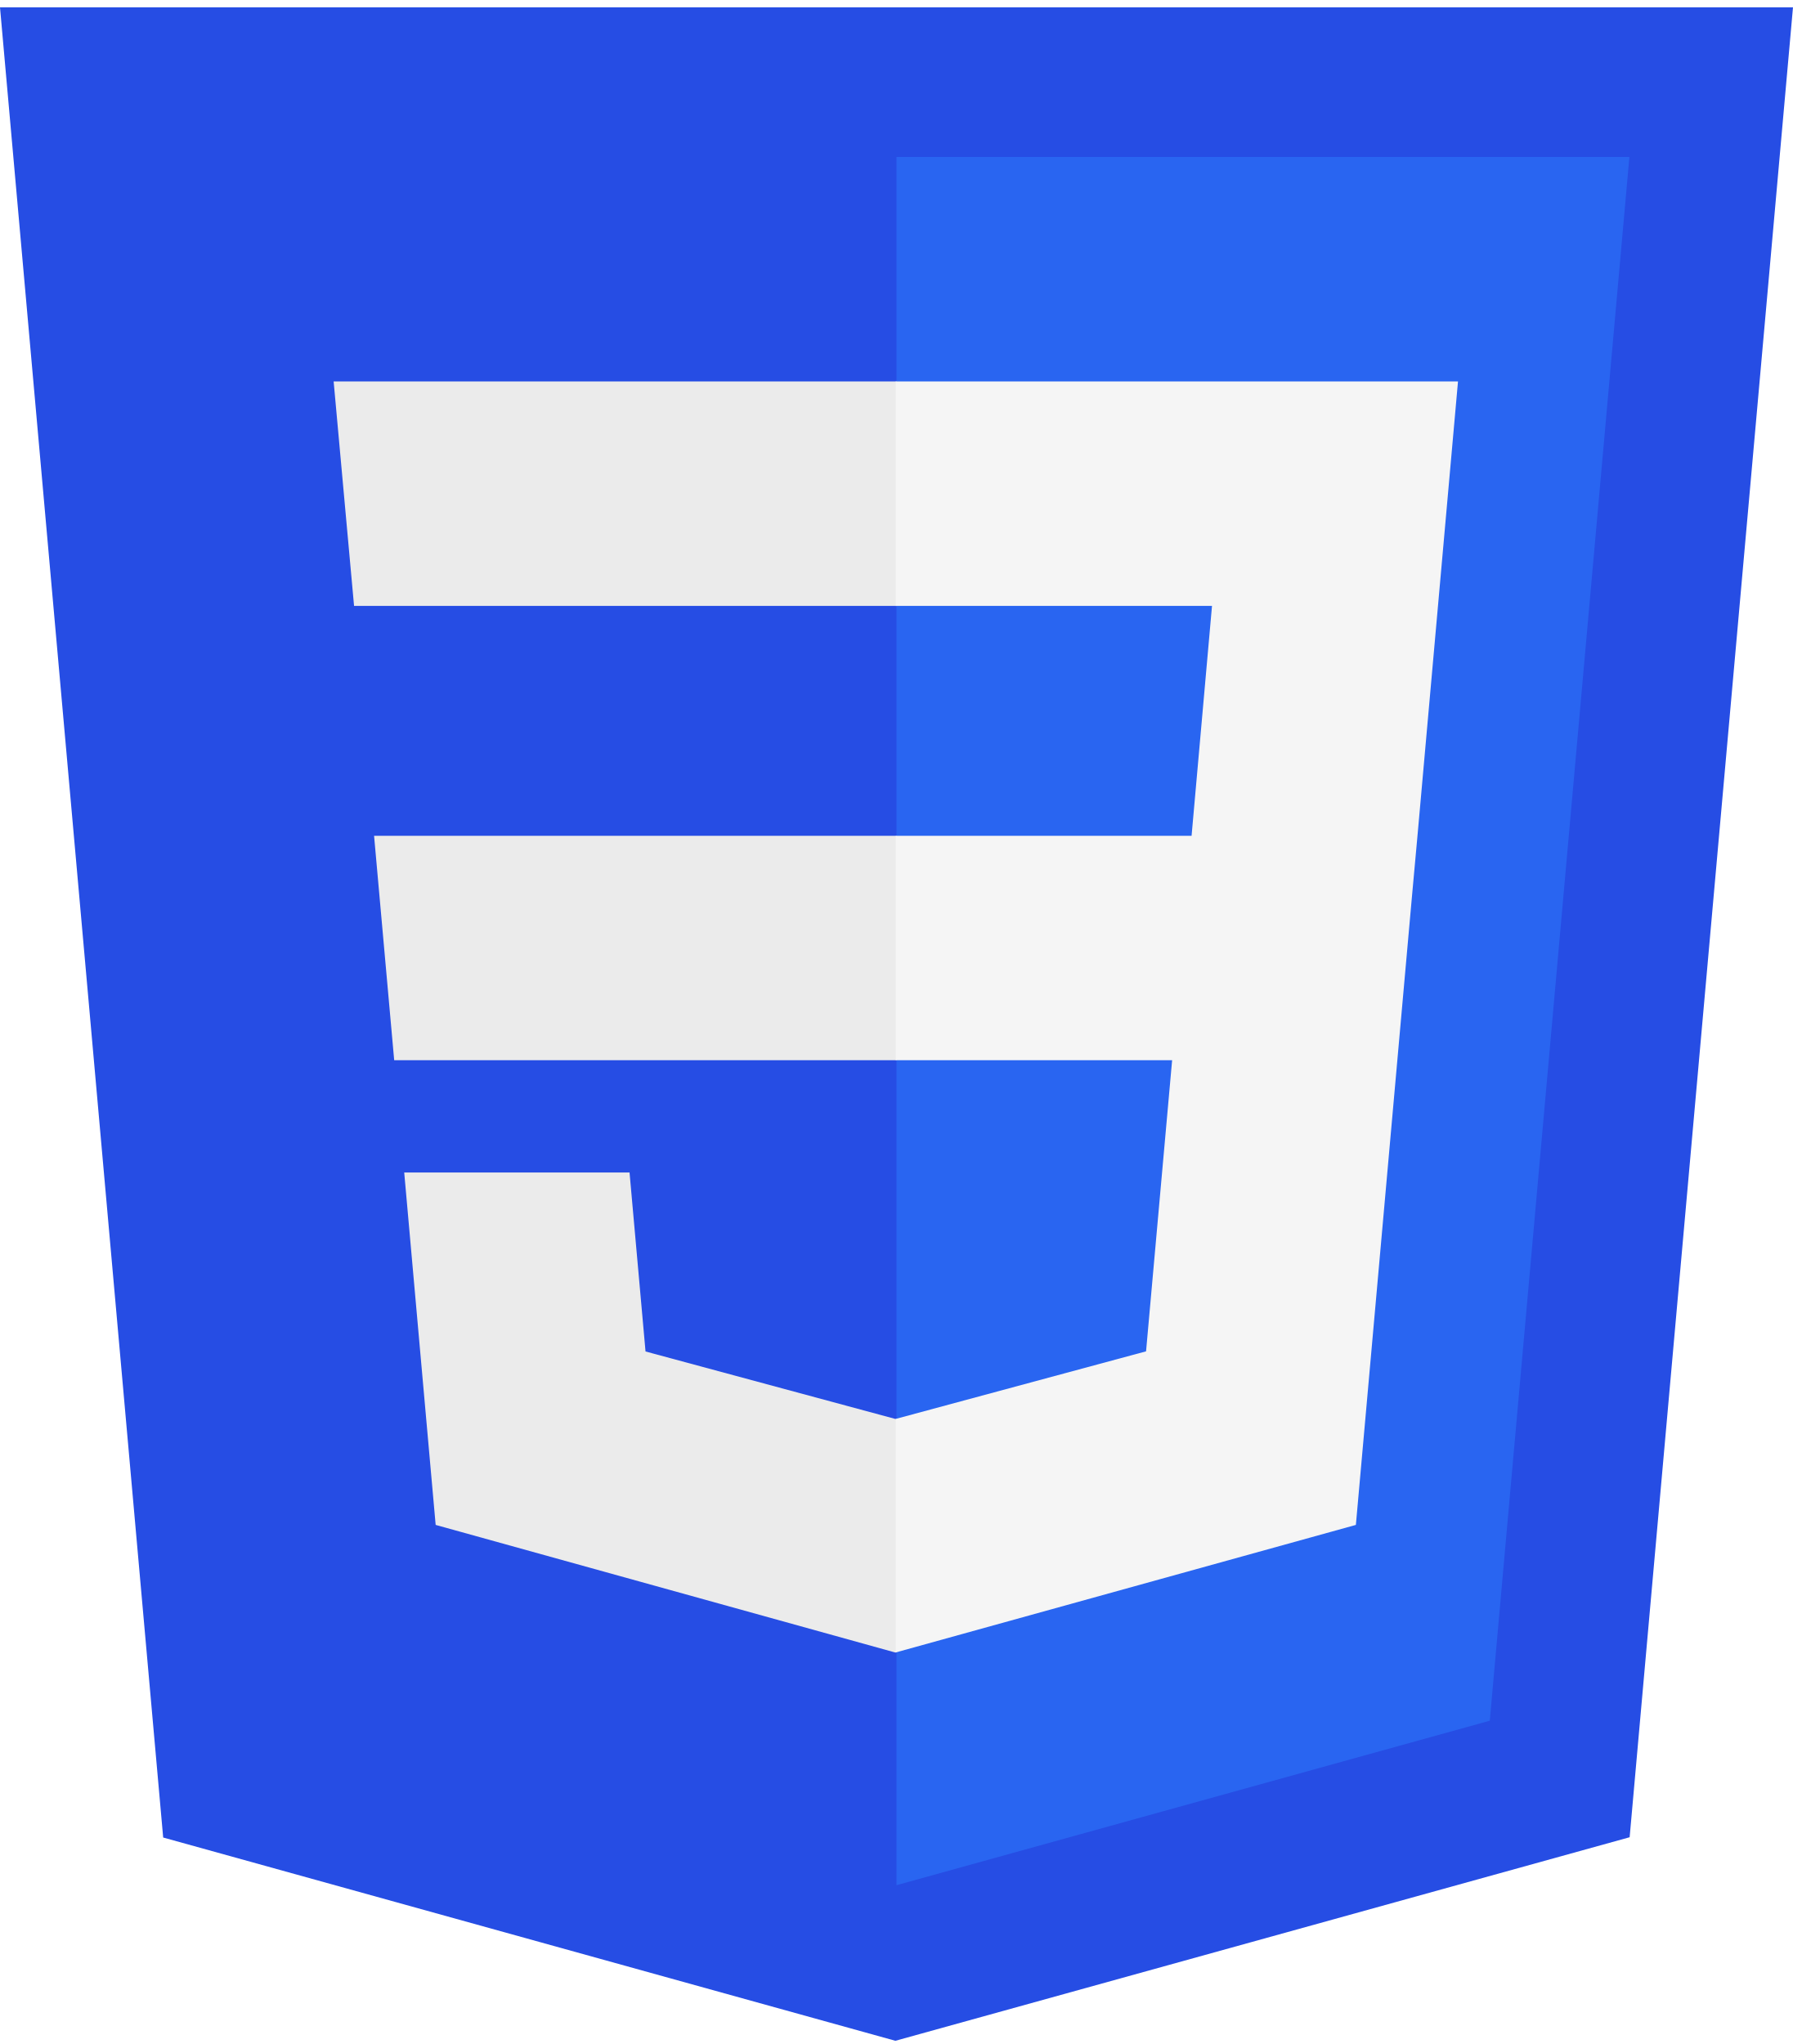
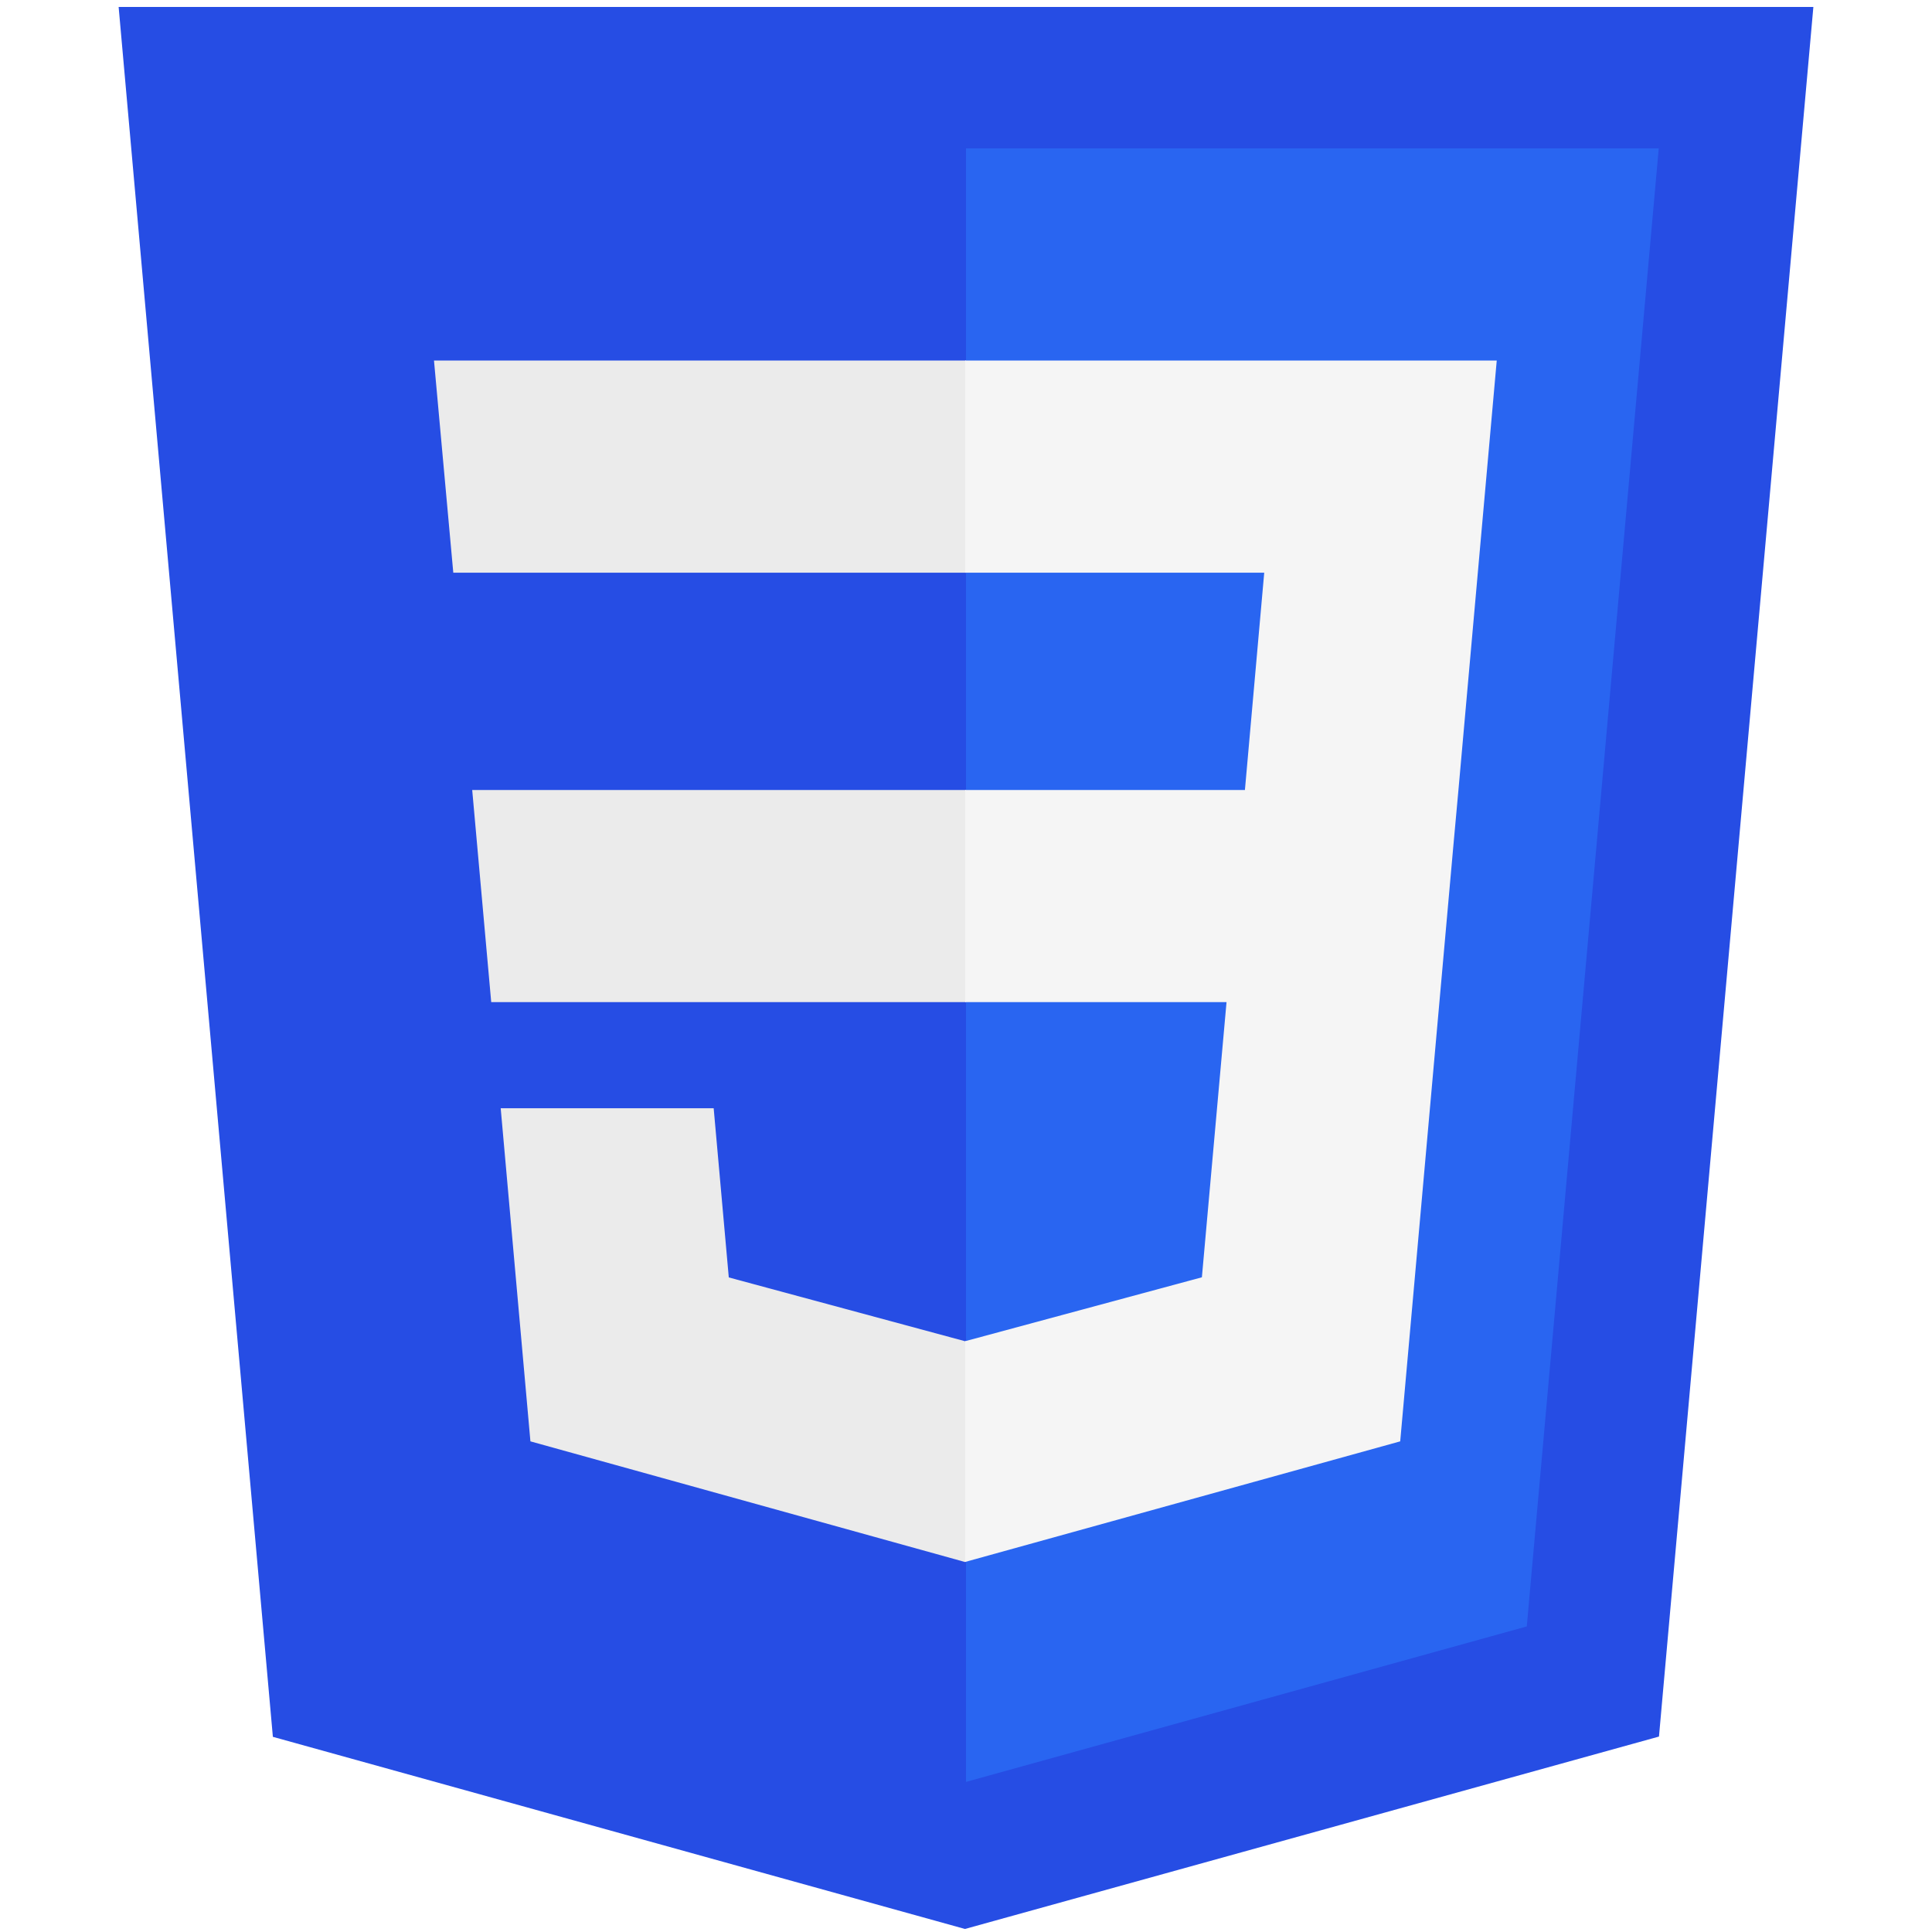
- <svg xmlns="http://www.w3.org/2000/svg" width="100" height="114" viewBox="0 0 100 114" fill="none">
+ <svg xmlns="http://www.w3.org/2000/svg" width="100" height="100" viewBox="0 0 100 114" fill="none">
  <path d="M9.101 102.484L0 0.41H100L90.89 102.468L49.939 113.821L9.101 102.484Z" fill="#264DE4" />
  <path d="M83.09 95.969L90.876 8.756H50V105.143L83.09 95.969Z" fill="#2965F1" />
  <path d="M20.863 46.614L21.985 59.132H50V46.614H20.863ZM19.747 33.794H50V21.275H18.608L19.747 33.794ZM50 79.127L49.945 79.141L36.003 75.376L35.111 65.392H22.544L24.298 85.049L49.942 92.168L50 92.152V79.127Z" fill="#EBEBEB" />
  <path d="M49.957 46.614V59.132H65.373L63.919 75.368L49.957 79.137V92.162L75.621 85.049L75.81 82.933L78.751 49.975L79.057 46.614L81.317 21.275H49.957V33.794H67.597L66.458 46.614H49.957Z" fill="#F5F5F5" />
</svg>
